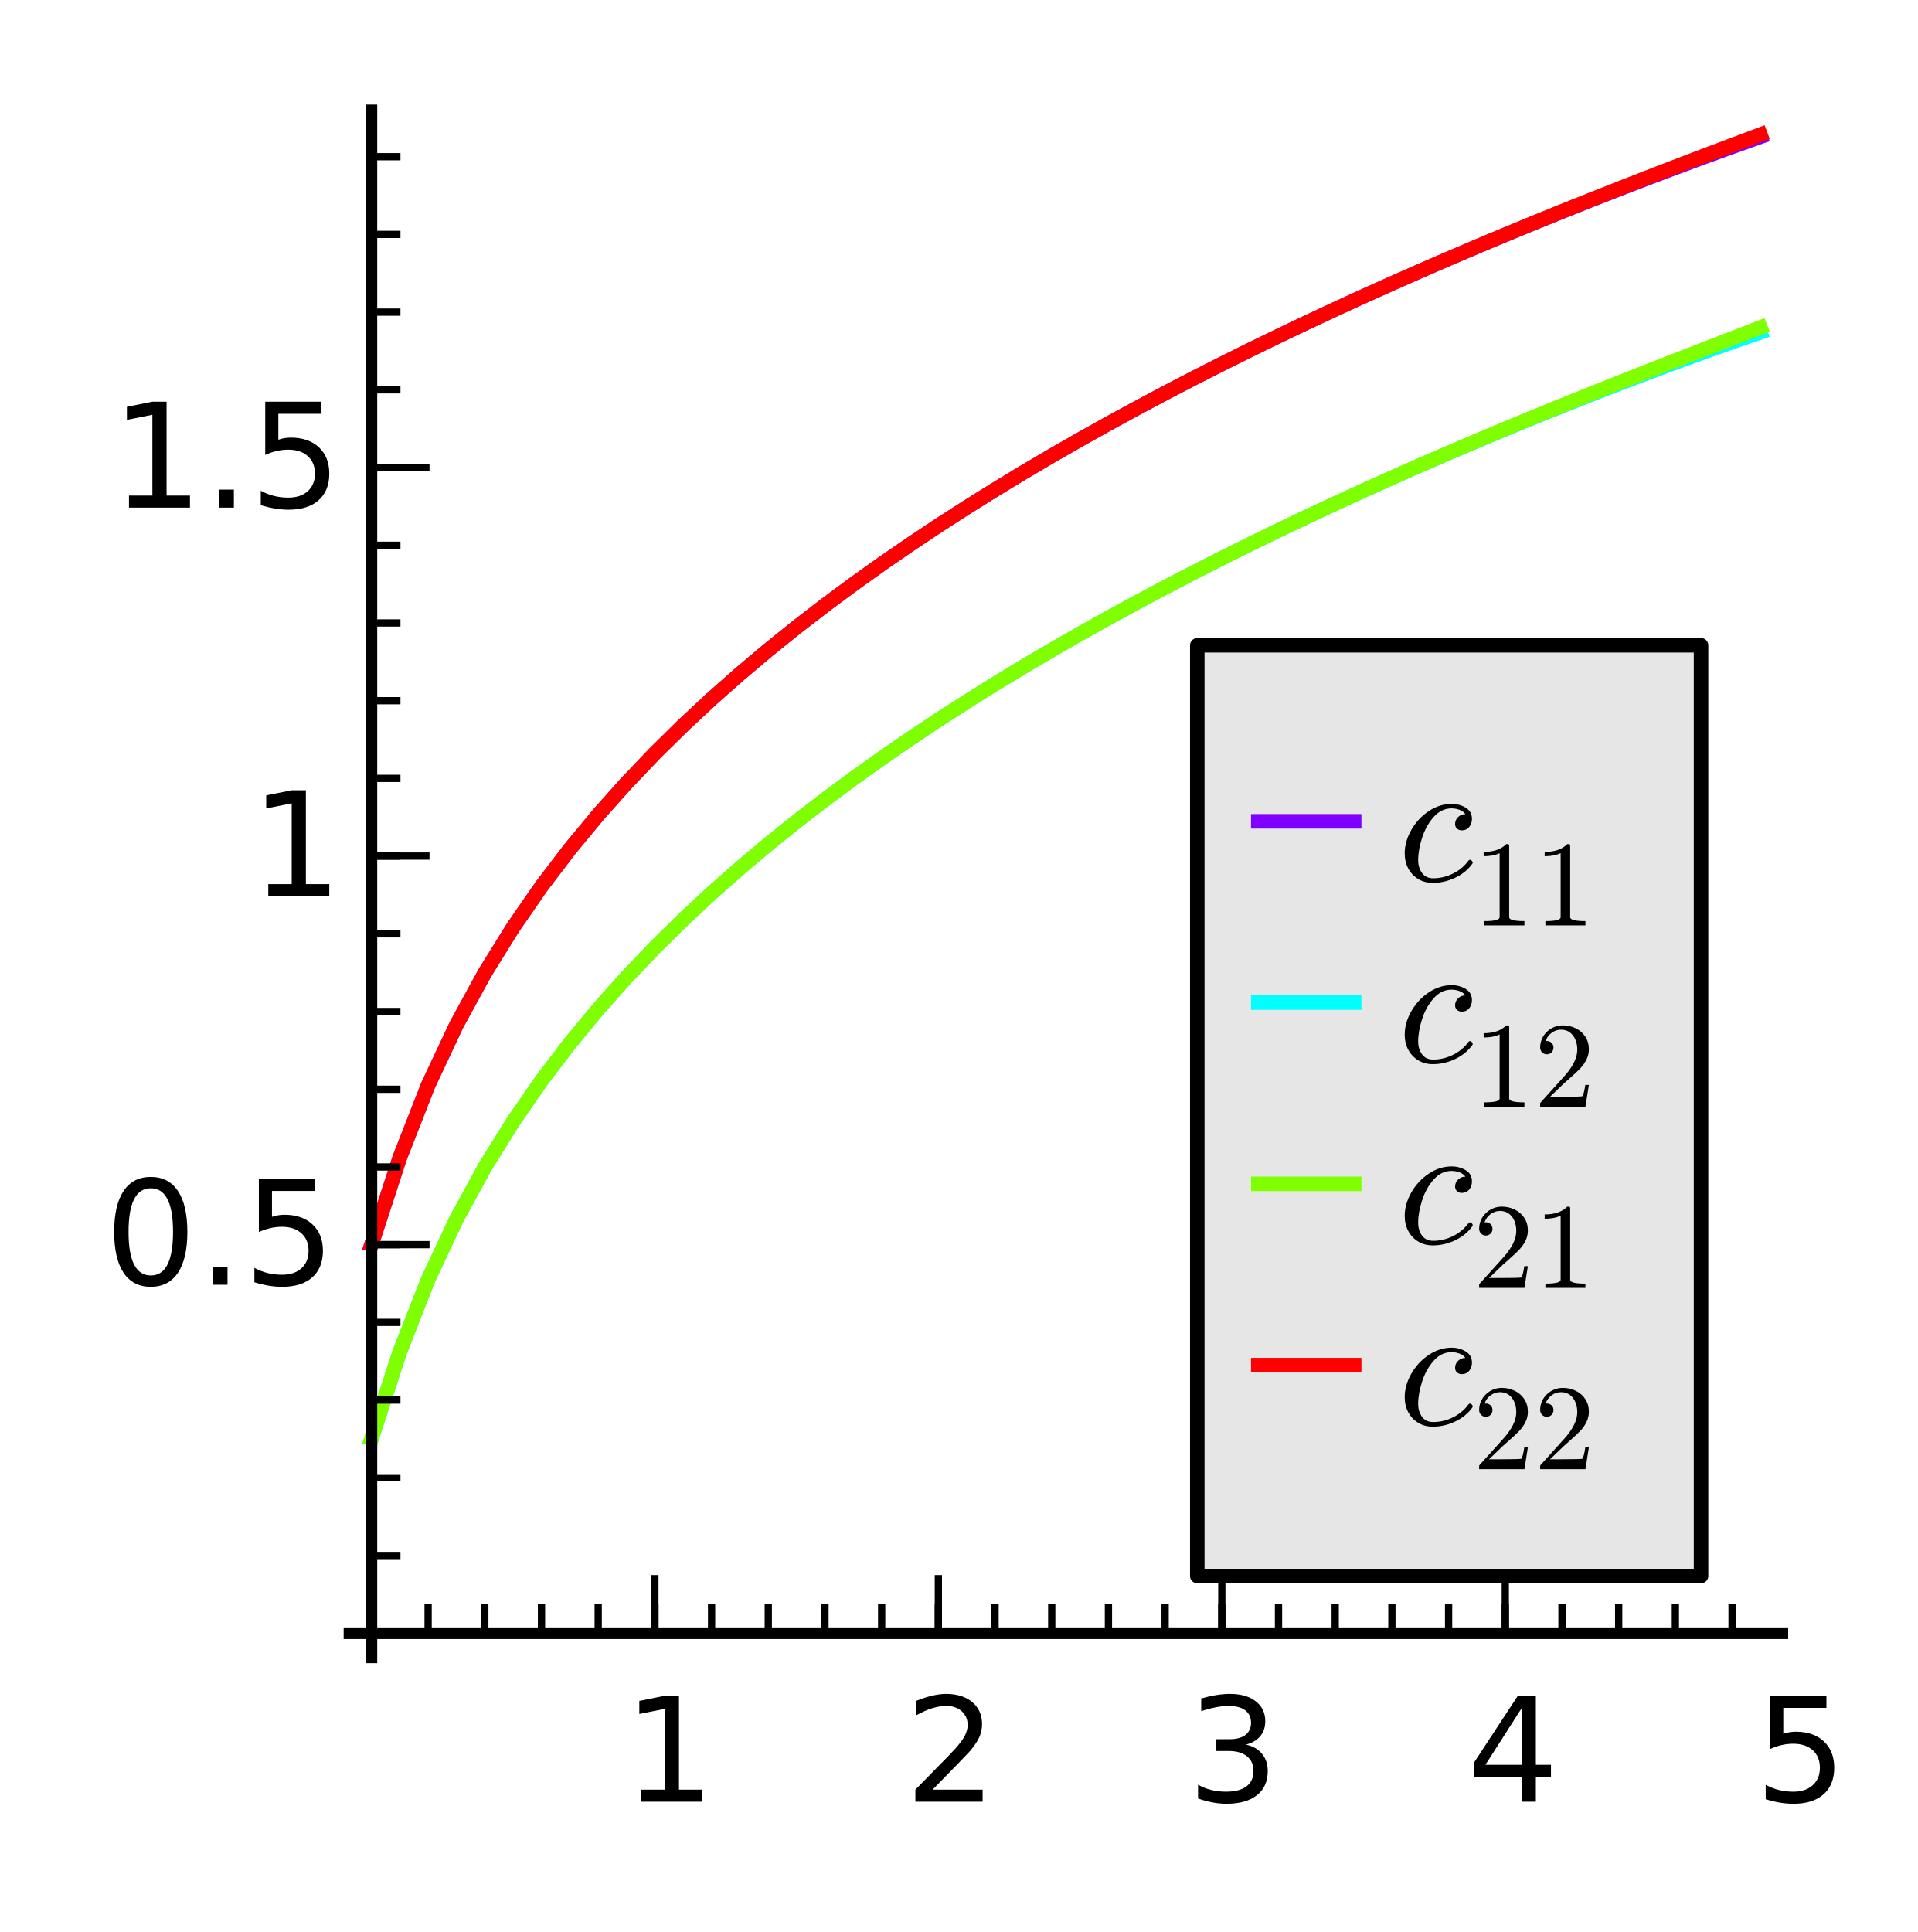
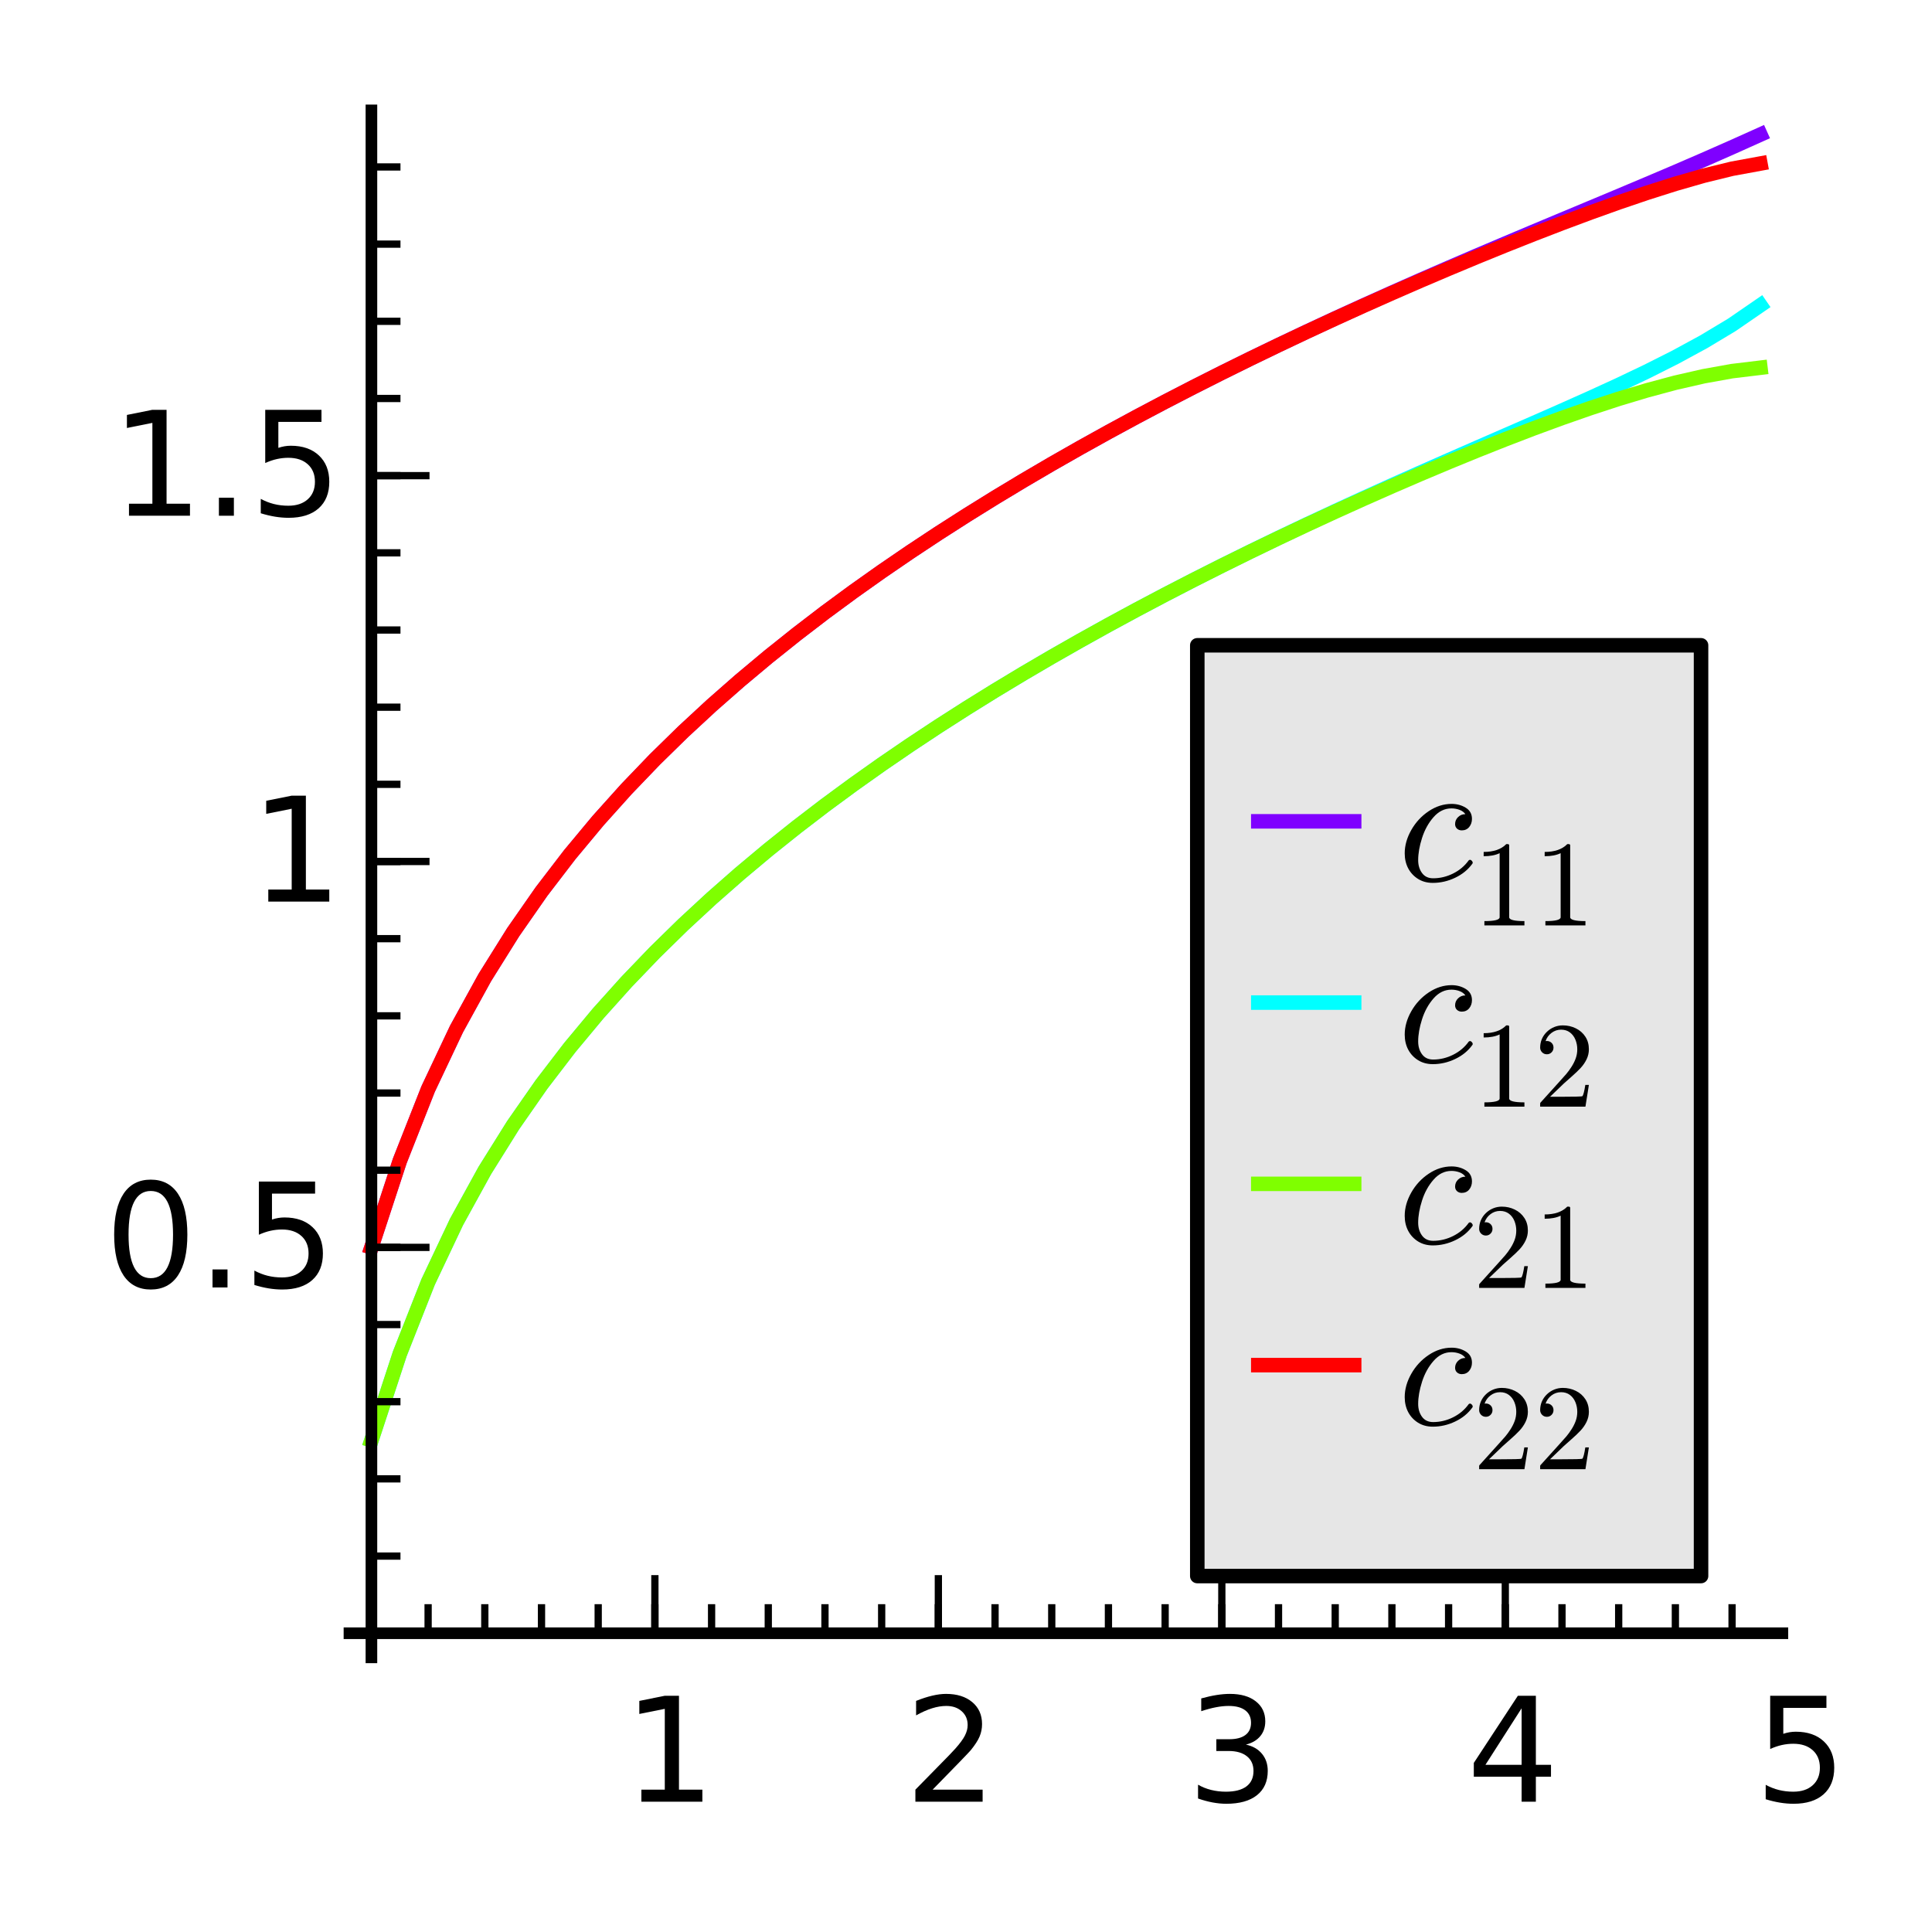
<svg xmlns="http://www.w3.org/2000/svg" xmlns:xlink="http://www.w3.org/1999/xlink" height="133pt" version="1.1" viewBox="0 0 132 133" width="132pt">
  <defs>
    <style type="text/css">
*{stroke-linecap:butt;stroke-linejoin:round;}
  </style>
  </defs>
  <g id="figure_1">
    <g id="patch_1">
      <path d=" M0 133.31 L132.703 133.31 L132.703 0 L0 0 z " style="fill:#ffffff;" />
    </g>
    <g id="axes_1">
      <g id="patch_2">
        <path d=" M23.658 114.495 L123.106 114.495 L123.106 7.2 L23.658 7.2 z " style="fill:#ffffff;" />
      </g>
      <g id="line2d_1">
-         <path clip-path="url(#p545efacba7)" d=" M25.57 85.683 L27.522 79.69 L29.473 74.708 L31.425 70.551 L33.376 66.98 L35.328 63.836 L37.279 61.016 L39.231 58.452 L41.182 56.093 L43.134 53.904 L45.085 51.858 L47.037 49.934 L48.988 48.115 L50.94 46.39 L52.891 44.746 L54.843 43.174 L56.794 41.669 L58.746 40.222 L60.697 38.828 L62.649 37.484 L64.6 36.185 L66.552 34.927 L68.503 33.708 L70.455 32.524 L72.406 31.373 L74.358 30.253 L76.309 29.162 L78.261 28.098 L80.212 27.059 L82.164 26.045 L84.115 25.053 L86.067 24.083 L88.018 23.133 L89.969 22.202 L91.921 21.29 L93.873 20.396 L95.824 19.518 L97.775 18.657 L99.727 17.811 L101.678 16.979 L103.63 16.163 L105.581 15.36 L107.533 14.57 L109.484 13.794 L111.436 13.031 L113.387 12.281 L115.339 11.545 L117.29 10.821 L119.242 10.112 L121.193 9.417" style="fill:none;stroke:#7f00ff;stroke-linecap:square;" />
+         <path clip-path="url(#p545efacba7)" d=" M25.57 85.87 L27.522 79.918 L29.473 74.971 L31.425 70.843 L33.376 67.296 L35.328 64.174 L37.279 61.374 L39.231 58.828 L41.182 56.485 L43.134 54.312 L45.085 52.28 L47.037 50.369 L48.988 48.563 L50.94 46.849 L52.891 45.217 L54.843 43.657 L56.794 42.161 L58.746 40.724 L60.697 39.341 L62.649 38.006 L64.6 36.716 L66.552 35.467 L68.503 34.256 L70.455 33.08 L72.406 31.937 L74.358 30.825 L76.309 29.741 L78.261 28.684 L80.212 27.653 L82.164 26.645 L84.115 25.659 L86.067 24.695 L88.018 23.751 L89.969 22.825 L91.921 21.916 L93.873 21.025 L95.824 20.148 L97.775 19.285 L99.727 18.435 L101.678 17.596 L103.63 16.767 L105.581 15.944 L107.533 15.127 L109.484 14.312 L111.436 13.495 L113.387 12.673 L115.339 11.843 L117.29 10.999 L119.242 10.139 L121.193 9.263" style="fill:none;stroke:#7f00ff;stroke-linecap:square;" />
      </g>
      <g id="line2d_2">
-         <path clip-path="url(#p545efacba7)" d=" M25.57 99.058 L27.522 93.064 L29.473 88.083 L31.425 83.925 L33.376 80.354 L35.328 77.21 L37.279 74.391 L39.231 71.826 L41.182 69.467 L43.134 67.278 L45.085 65.232 L47.037 63.308 L48.988 61.49 L50.94 59.764 L52.891 58.12 L54.843 56.549 L56.794 55.043 L58.746 53.596 L60.697 52.203 L62.649 50.859 L64.6 49.559 L66.552 48.302 L68.503 47.082 L70.455 45.898 L72.406 44.747 L74.358 43.627 L76.309 42.536 L78.261 41.472 L80.212 40.434 L82.164 39.419 L84.115 38.427 L86.067 37.457 L88.018 36.507 L89.969 35.577 L91.921 34.665 L93.873 33.771 L95.824 32.894 L97.775 32.033 L99.727 31.188 L101.678 30.358 L103.63 29.543 L105.581 28.742 L107.533 27.956 L109.484 27.183 L111.436 26.426 L113.387 25.683 L115.339 24.956 L117.29 24.246 L119.242 23.553 L121.193 22.88" style="fill:none;stroke:#00ffff;stroke-linecap:square;" />
+         <path clip-path="url(#p545efacba7)" d=" M25.57 99.151 L27.522 93.199 L29.473 88.252 L31.425 84.124 L33.376 80.577 L35.328 77.455 L37.279 74.656 L39.231 72.109 L41.182 69.766 L43.134 67.593 L45.085 65.561 L47.037 63.65 L48.988 61.845 L50.94 60.131 L52.891 58.498 L54.843 56.938 L56.794 55.442 L58.746 54.006 L60.697 52.622 L62.649 51.287 L64.6 49.997 L66.552 48.748 L68.503 47.537 L70.455 46.361 L72.406 45.218 L74.358 44.106 L76.309 43.022 L78.261 41.965 L80.212 40.933 L82.164 39.925 L84.115 38.939 L86.067 37.974 L88.018 37.028 L89.969 36.1 L91.921 35.189 L93.873 34.293 L95.824 33.411 L97.775 32.541 L99.727 31.68 L101.678 30.826 L103.63 29.975 L105.581 29.124 L107.533 28.266 L109.484 27.395 L111.436 26.501 L113.387 25.571 L115.339 24.588 L117.29 23.528 L119.242 22.355 L121.193 21.013" style="fill:none;stroke:#00ffff;stroke-linecap:square;" />
      </g>
      <g id="line2d_3">
-         <path clip-path="url(#p545efacba7)" d=" M25.57 99.058 L27.522 93.064 L29.473 88.083 L31.425 83.925 L33.376 80.354 L35.328 77.21 L37.279 74.391 L39.231 71.826 L41.182 69.467 L43.134 67.278 L45.085 65.232 L47.037 63.308 L48.988 61.49 L50.94 59.764 L52.891 58.12 L54.843 56.549 L56.794 55.043 L58.746 53.596 L60.697 52.203 L62.649 50.859 L64.6 49.559 L66.552 48.302 L68.503 47.082 L70.455 45.898 L72.406 44.747 L74.358 43.627 L76.309 42.536 L78.261 41.472 L80.212 40.433 L82.164 39.419 L84.115 38.427 L86.067 37.456 L88.018 36.506 L89.969 35.575 L91.921 34.663 L93.873 33.767 L95.824 32.889 L97.775 32.025 L99.727 31.177 L101.678 30.343 L103.63 29.521 L105.581 28.712 L107.533 27.915 L109.484 27.128 L111.436 26.35 L113.387 25.58 L115.339 24.817 L117.29 24.058 L119.242 23.302 L121.193 22.545" style="fill:none;stroke:#7fff00;stroke-linecap:square;" />
+         <path clip-path="url(#p545efacba7)" d=" M25.57 99.151 L27.522 93.199 L29.473 88.252 L31.425 84.124 L33.376 80.577 L35.328 77.455 L37.279 74.656 L39.231 72.109 L41.182 69.766 L43.134 67.593 L45.085 65.561 L47.037 63.65 L48.988 61.845 L50.94 60.131 L52.891 58.498 L54.843 56.938 L56.794 55.442 L58.746 54.006 L60.697 52.622 L62.649 51.287 L64.6 49.997 L66.552 48.748 L68.503 47.537 L70.455 46.361 L72.406 45.219 L74.358 44.107 L76.309 43.023 L78.261 41.967 L80.212 40.936 L82.164 39.929 L84.115 38.946 L86.067 37.984 L88.018 37.043 L89.969 36.123 L91.921 35.222 L93.873 34.341 L95.824 33.479 L97.775 32.637 L99.727 31.816 L101.678 31.017 L103.63 30.242 L105.581 29.493 L107.533 28.776 L109.484 28.095 L111.436 27.456 L113.387 26.87 L115.339 26.346 L117.29 25.9 L119.242 25.549 L121.193 25.314" style="fill:none;stroke:#7fff00;stroke-linecap:square;" />
      </g>
      <g id="line2d_4">
-         <path clip-path="url(#p545efacba7)" d=" M25.57 85.683 L27.522 79.69 L29.473 74.708 L31.425 70.551 L33.376 66.98 L35.328 63.836 L37.279 61.016 L39.231 58.452 L41.182 56.093 L43.134 53.904 L45.085 51.858 L47.037 49.934 L48.988 48.115 L50.94 46.39 L52.891 44.746 L54.843 43.174 L56.794 41.669 L58.746 40.222 L60.697 38.828 L62.649 37.484 L64.6 36.185 L66.552 34.927 L68.503 33.708 L70.455 32.524 L72.406 31.373 L74.358 30.253 L76.309 29.162 L78.261 28.098 L80.212 27.059 L82.164 26.044 L84.115 25.053 L86.067 24.082 L88.018 23.132 L89.969 22.201 L91.921 21.289 L93.873 20.394 L95.824 19.516 L97.775 18.653 L99.727 17.805 L101.678 16.972 L103.63 16.153 L105.581 15.346 L107.533 14.551 L109.484 13.768 L111.436 12.996 L113.387 12.234 L115.339 11.48 L117.29 10.735 L119.242 9.996 L121.193 9.263" style="fill:none;stroke:#ff0000;stroke-linecap:square;" />
+         <path clip-path="url(#p545efacba7)" d=" M25.57 85.87 L27.522 79.918 L29.473 74.971 L31.425 70.843 L33.376 67.296 L35.328 64.174 L37.279 61.374 L39.231 58.828 L41.182 56.485 L43.134 54.312 L45.085 52.28 L47.037 50.369 L48.988 48.563 L50.94 46.849 L52.891 45.217 L54.843 43.657 L56.794 42.161 L58.746 40.724 L60.697 39.341 L62.649 38.006 L64.6 36.716 L66.552 35.467 L68.503 34.256 L70.455 33.08 L72.406 31.937 L74.358 30.825 L76.309 29.742 L78.261 28.685 L80.212 27.654 L82.164 26.647 L84.115 25.663 L86.067 24.7 L88.018 23.758 L89.969 22.835 L91.921 21.932 L93.873 21.047 L95.824 20.18 L97.775 19.33 L99.727 18.499 L101.678 17.685 L103.63 16.89 L105.581 16.116 L107.533 15.363 L109.484 14.635 L111.436 13.936 L113.387 13.273 L115.339 12.654 L117.29 12.094 L119.242 11.616 L121.193 11.258" style="fill:none;stroke:#ff0000;stroke-linecap:square;" />
      </g>
      <g id="matplotlib.axis_1">
        <g id="xtick_1">
          <g id="line2d_5">
            <defs>
              <path d=" M0 0 L0 -4" id="m93b0483c22" style="stroke:#000000;stroke-width:0.5;" />
            </defs>
            <g>
              <use style="stroke:#000000;stroke-width:0.5;" x="25.57" xlink:href="#m93b0483c22" y="112.432" />
            </g>
          </g>
        </g>
        <g id="xtick_2">
          <g id="line2d_6">
            <g>
              <use style="stroke:#000000;stroke-width:0.5;" x="45.085" xlink:href="#m93b0483c22" y="112.432" />
            </g>
          </g>
          <g id="text_1">
            <defs>
              <path d=" M12.406 8.297 L28.516 8.297 L28.516 63.922 L10.984 60.406 L10.984 69.391 L28.422 72.906 L38.281 72.906 L38.281 8.297 L54.391 8.297 L54.391 0 L12.406 0 z " id="BitstreamVeraSans-Roman-31" />
            </defs>
            <g transform="translate(42.91491 124.0304)scale(0.1 -0.1)">
              <use xlink:href="#BitstreamVeraSans-Roman-31" />
            </g>
          </g>
        </g>
        <g id="xtick_3">
          <g id="line2d_7">
            <g>
              <use style="stroke:#000000;stroke-width:0.5;" x="64.6" xlink:href="#m93b0483c22" y="112.432" />
            </g>
          </g>
          <g id="text_2">
            <defs>
              <path d=" M19.188 8.297 L53.609 8.297 L53.609 0 L7.328 0 L7.328 8.297 Q12.938 14.109 22.625 23.891 Q32.328 33.688 34.812 36.531 Q39.547 41.844 41.422 45.531 Q43.312 49.219 43.312 52.781 Q43.312 58.594 39.234 62.25 Q35.156 65.922 28.609 65.922 Q23.969 65.922 18.812 64.312 Q13.672 62.703 7.812 59.422 L7.812 69.391 Q13.766 71.781 18.938 73 Q24.125 74.219 28.422 74.219 Q39.75 74.219 46.484 68.547 Q53.219 62.891 53.219 53.422 Q53.219 48.922 51.531 44.891 Q49.859 40.875 45.406 35.406 Q44.188 33.984 37.641 27.219 Q31.109 20.453 19.188 8.297" id="BitstreamVeraSans-Roman-32" />
            </defs>
            <g transform="translate(62.28607 124.0304)scale(0.1 -0.1)">
              <use xlink:href="#BitstreamVeraSans-Roman-32" />
            </g>
          </g>
        </g>
        <g id="xtick_4">
          <g id="line2d_8">
            <g>
              <use style="stroke:#000000;stroke-width:0.5;" x="84.115" xlink:href="#m93b0483c22" y="112.432" />
            </g>
          </g>
          <g id="text_3">
            <defs>
              <path d=" M40.578 39.312 Q47.656 37.797 51.625 33 Q55.609 28.219 55.609 21.188 Q55.609 10.406 48.188 4.484 Q40.766 -1.422 27.094 -1.422 Q22.516 -1.422 17.656 -0.516 Q12.797 0.391 7.625 2.203 L7.625 11.719 Q11.719 9.328 16.594 8.109 Q21.484 6.891 26.812 6.891 Q36.078 6.891 40.938 10.547 Q45.797 14.203 45.797 21.188 Q45.797 27.641 41.281 31.266 Q36.766 34.906 28.719 34.906 L20.219 34.906 L20.219 43.016 L29.109 43.016 Q36.375 43.016 40.234 45.922 Q44.094 48.828 44.094 54.297 Q44.094 59.906 40.109 62.906 Q36.141 65.922 28.719 65.922 Q24.656 65.922 20.016 65.031 Q15.375 64.156 9.812 62.312 L9.812 71.094 Q15.438 72.656 20.344 73.438 Q25.25 74.219 29.594 74.219 Q40.828 74.219 47.359 69.109 Q53.906 64.016 53.906 55.328 Q53.906 49.266 50.438 45.094 Q46.969 40.922 40.578 39.312" id="BitstreamVeraSans-Roman-33" />
            </defs>
            <g transform="translate(81.71582 124.0304)scale(0.1 -0.1)">
              <use xlink:href="#BitstreamVeraSans-Roman-33" />
            </g>
          </g>
        </g>
        <g id="xtick_5">
          <g id="line2d_9">
            <g>
              <use style="stroke:#000000;stroke-width:0.5;" x="103.63" xlink:href="#m93b0483c22" y="112.432" />
            </g>
          </g>
          <g id="text_4">
            <defs>
              <path d=" M37.797 64.312 L12.891 25.391 L37.797 25.391 z  M35.203 72.906 L47.609 72.906 L47.609 25.391 L58.016 25.391 L58.016 17.188 L47.609 17.188 L47.609 0 L37.797 0 L37.797 17.188 L4.891 17.188 L4.891 26.703 z " id="BitstreamVeraSans-Roman-34" />
            </defs>
            <g transform="translate(100.9737 124.0304)scale(0.1 -0.1)">
              <use xlink:href="#BitstreamVeraSans-Roman-34" />
            </g>
          </g>
        </g>
        <g id="xtick_6">
          <g id="text_5">
            <defs>
              <path d=" M10.797 72.906 L49.516 72.906 L49.516 64.594 L19.828 64.594 L19.828 46.734 Q21.969 47.469 24.109 47.828 Q26.266 48.188 28.422 48.188 Q40.625 48.188 47.75 41.5 Q54.891 34.812 54.891 23.391 Q54.891 11.625 47.562 5.094 Q40.234 -1.422 26.906 -1.422 Q22.312 -1.422 17.547 -0.641 Q12.797 0.141 7.719 1.703 L7.719 11.625 Q12.109 9.234 16.797 8.062 Q21.484 6.891 26.703 6.891 Q35.156 6.891 40.078 11.328 Q45.016 15.766 45.016 23.391 Q45.016 31 40.078 35.438 Q35.156 39.891 26.703 39.891 Q22.75 39.891 18.812 39.016 Q14.891 38.141 10.797 36.281 z " id="BitstreamVeraSans-Roman-35" />
            </defs>
            <g transform="translate(120.7863 124.0304)scale(0.1 -0.1)">
              <use xlink:href="#BitstreamVeraSans-Roman-35" />
            </g>
          </g>
        </g>
        <g id="xtick_7">
          <g id="line2d_10">
            <defs>
              <path d=" M0 0 L0 -2" id="m177f7580d0" style="stroke:#000000;stroke-width:0.5;" />
            </defs>
            <g>
              <use style="stroke:#000000;stroke-width:0.5;" x="29.473" xlink:href="#m177f7580d0" y="112.432" />
            </g>
          </g>
        </g>
        <g id="xtick_8">
          <g id="line2d_11">
            <g>
              <use style="stroke:#000000;stroke-width:0.5;" x="33.376" xlink:href="#m177f7580d0" y="112.432" />
            </g>
          </g>
        </g>
        <g id="xtick_9">
          <g id="line2d_12">
            <g>
              <use style="stroke:#000000;stroke-width:0.5;" x="37.279" xlink:href="#m177f7580d0" y="112.432" />
            </g>
          </g>
        </g>
        <g id="xtick_10">
          <g id="line2d_13">
            <g>
              <use style="stroke:#000000;stroke-width:0.5;" x="41.182" xlink:href="#m177f7580d0" y="112.432" />
            </g>
          </g>
        </g>
        <g id="xtick_11">
          <g id="line2d_14">
            <g>
              <use style="stroke:#000000;stroke-width:0.5;" x="45.085" xlink:href="#m177f7580d0" y="112.432" />
            </g>
          </g>
        </g>
        <g id="xtick_12">
          <g id="line2d_15">
            <g>
              <use style="stroke:#000000;stroke-width:0.5;" x="48.988" xlink:href="#m177f7580d0" y="112.432" />
            </g>
          </g>
        </g>
        <g id="xtick_13">
          <g id="line2d_16">
            <g>
              <use style="stroke:#000000;stroke-width:0.5;" x="52.891" xlink:href="#m177f7580d0" y="112.432" />
            </g>
          </g>
        </g>
        <g id="xtick_14">
          <g id="line2d_17">
            <g>
              <use style="stroke:#000000;stroke-width:0.5;" x="56.794" xlink:href="#m177f7580d0" y="112.432" />
            </g>
          </g>
        </g>
        <g id="xtick_15">
          <g id="line2d_18">
            <g>
              <use style="stroke:#000000;stroke-width:0.5;" x="60.697" xlink:href="#m177f7580d0" y="112.432" />
            </g>
          </g>
        </g>
        <g id="xtick_16">
          <g id="line2d_19">
            <g>
              <use style="stroke:#000000;stroke-width:0.5;" x="64.6" xlink:href="#m177f7580d0" y="112.432" />
            </g>
          </g>
        </g>
        <g id="xtick_17">
          <g id="line2d_20">
            <g>
              <use style="stroke:#000000;stroke-width:0.5;" x="68.503" xlink:href="#m177f7580d0" y="112.432" />
            </g>
          </g>
        </g>
        <g id="xtick_18">
          <g id="line2d_21">
            <g>
              <use style="stroke:#000000;stroke-width:0.5;" x="72.406" xlink:href="#m177f7580d0" y="112.432" />
            </g>
          </g>
        </g>
        <g id="xtick_19">
          <g id="line2d_22">
            <g>
              <use style="stroke:#000000;stroke-width:0.5;" x="76.309" xlink:href="#m177f7580d0" y="112.432" />
            </g>
          </g>
        </g>
        <g id="xtick_20">
          <g id="line2d_23">
            <g>
              <use style="stroke:#000000;stroke-width:0.5;" x="80.212" xlink:href="#m177f7580d0" y="112.432" />
            </g>
          </g>
        </g>
        <g id="xtick_21">
          <g id="line2d_24">
            <g>
              <use style="stroke:#000000;stroke-width:0.5;" x="84.115" xlink:href="#m177f7580d0" y="112.432" />
            </g>
          </g>
        </g>
        <g id="xtick_22">
          <g id="line2d_25">
            <g>
              <use style="stroke:#000000;stroke-width:0.5;" x="88.018" xlink:href="#m177f7580d0" y="112.432" />
            </g>
          </g>
        </g>
        <g id="xtick_23">
          <g id="line2d_26">
            <g>
              <use style="stroke:#000000;stroke-width:0.5;" x="91.921" xlink:href="#m177f7580d0" y="112.432" />
            </g>
          </g>
        </g>
        <g id="xtick_24">
          <g id="line2d_27">
            <g>
              <use style="stroke:#000000;stroke-width:0.5;" x="95.824" xlink:href="#m177f7580d0" y="112.432" />
            </g>
          </g>
        </g>
        <g id="xtick_25">
          <g id="line2d_28">
            <g>
              <use style="stroke:#000000;stroke-width:0.5;" x="99.727" xlink:href="#m177f7580d0" y="112.432" />
            </g>
          </g>
        </g>
        <g id="xtick_26">
          <g id="line2d_29">
            <g>
              <use style="stroke:#000000;stroke-width:0.5;" x="103.63" xlink:href="#m177f7580d0" y="112.432" />
            </g>
          </g>
        </g>
        <g id="xtick_27">
          <g id="line2d_30">
            <g>
              <use style="stroke:#000000;stroke-width:0.5;" x="107.533" xlink:href="#m177f7580d0" y="112.432" />
            </g>
          </g>
        </g>
        <g id="xtick_28">
          <g id="line2d_31">
            <g>
              <use style="stroke:#000000;stroke-width:0.5;" x="111.436" xlink:href="#m177f7580d0" y="112.432" />
            </g>
          </g>
        </g>
        <g id="xtick_29">
          <g id="line2d_32">
            <g>
              <use style="stroke:#000000;stroke-width:0.5;" x="115.339" xlink:href="#m177f7580d0" y="112.432" />
            </g>
          </g>
        </g>
        <g id="xtick_30">
          <g id="line2d_33">
            <g>
              <use style="stroke:#000000;stroke-width:0.5;" x="119.242" xlink:href="#m177f7580d0" y="112.432" />
            </g>
          </g>
        </g>
      </g>
      <g id="matplotlib.axis_2">
        <g id="ytick_1">
          <g id="line2d_34">
            <defs>
              <path d=" M0 0 L4 0" id="m728421d6d4" style="stroke:#000000;stroke-width:0.5;" />
            </defs>
            <g>
              <use style="stroke:#000000;stroke-width:0.5;" x="25.57" xlink:href="#m728421d6d4" y="112.432" />
            </g>
          </g>
        </g>
        <g id="ytick_2">
          <g id="line2d_35">
            <g>
-               <use style="stroke:#000000;stroke-width:0.5;" x="25.57" xlink:href="#m728421d6d4" y="85.683" />
+               <use style="stroke:#000000;stroke-width:0.5;" x="25.57" xlink:href="#m728421d6d4" y="85.869" />
            </g>
          </g>
          <g id="text_6">
            <defs>
              <path d=" M31.781 66.406 Q24.172 66.406 20.328 58.906 Q16.5 51.422 16.5 36.375 Q16.5 21.391 20.328 13.891 Q24.172 6.391 31.781 6.391 Q39.453 6.391 43.281 13.891 Q47.125 21.391 47.125 36.375 Q47.125 51.422 43.281 58.906 Q39.453 66.406 31.781 66.406 M31.781 74.219 Q44.047 74.219 50.516 64.516 Q56.984 54.828 56.984 36.375 Q56.984 17.969 50.516 8.266 Q44.047 -1.422 31.781 -1.422 Q19.531 -1.422 13.062 8.266 Q6.594 17.969 6.594 36.375 Q6.594 54.828 13.062 64.516 Q19.531 74.219 31.781 74.219" id="BitstreamVeraSans-Roman-30" />
              <path d=" M10.688 12.406 L21 12.406 L21 0 L10.688 0 z " id="BitstreamVeraSans-Roman-2e" />
            </defs>
-             <g transform="translate(7.2 88.44263)scale(0.1 -0.1)">
+             <g transform="translate(7.2 88.62886)scale(0.1 -0.1)">
              <use xlink:href="#BitstreamVeraSans-Roman-30" />
              <use x="63.623" xlink:href="#BitstreamVeraSans-Roman-2e" />
              <use x="95.41" xlink:href="#BitstreamVeraSans-Roman-35" />
            </g>
          </g>
        </g>
        <g id="ytick_3">
          <g id="line2d_36">
            <g>
-               <use style="stroke:#000000;stroke-width:0.5;" x="25.57" xlink:href="#m728421d6d4" y="58.934" />
+               <use style="stroke:#000000;stroke-width:0.5;" x="25.57" xlink:href="#m728421d6d4" y="59.307" />
            </g>
          </g>
          <g id="text_7">
-             <g transform="translate(17.22969 61.69386)scale(0.1 -0.1)">
+             <g transform="translate(17.22969 62.06633)scale(0.1 -0.1)">
              <use xlink:href="#BitstreamVeraSans-Roman-31" />
            </g>
          </g>
        </g>
        <g id="ytick_4">
          <g id="line2d_37">
            <g>
-               <use style="stroke:#000000;stroke-width:0.5;" x="25.57" xlink:href="#m728421d6d4" y="32.186" />
+               <use style="stroke:#000000;stroke-width:0.5;" x="25.57" xlink:href="#m728421d6d4" y="32.744" />
            </g>
          </g>
          <g id="text_8">
-             <g transform="translate(7.639062 34.9451)scale(0.1 -0.1)">
+             <g transform="translate(7.639062 35.5038)scale(0.1 -0.1)">
              <use xlink:href="#BitstreamVeraSans-Roman-31" />
              <use x="63.623" xlink:href="#BitstreamVeraSans-Roman-2e" />
              <use x="95.41" xlink:href="#BitstreamVeraSans-Roman-35" />
            </g>
          </g>
        </g>
        <g id="ytick_5">
          <g id="line2d_38">
            <defs>
              <path d=" M0 0 L2 0" id="mf0c55a9a47" style="stroke:#000000;stroke-width:0.5;" />
            </defs>
            <g>
-               <use style="stroke:#000000;stroke-width:0.5;" x="25.57" xlink:href="#mf0c55a9a47" y="107.082" />
+               <use style="stroke:#000000;stroke-width:0.5;" x="25.57" xlink:href="#mf0c55a9a47" y="107.12" />
            </g>
          </g>
        </g>
        <g id="ytick_6">
          <g id="line2d_39">
            <g>
-               <use style="stroke:#000000;stroke-width:0.5;" x="25.57" xlink:href="#mf0c55a9a47" y="101.733" />
+               <use style="stroke:#000000;stroke-width:0.5;" x="25.57" xlink:href="#mf0c55a9a47" y="101.807" />
            </g>
          </g>
        </g>
        <g id="ytick_7">
          <g id="line2d_40">
            <g>
-               <use style="stroke:#000000;stroke-width:0.5;" x="25.57" xlink:href="#mf0c55a9a47" y="96.383" />
+               <use style="stroke:#000000;stroke-width:0.5;" x="25.57" xlink:href="#mf0c55a9a47" y="96.494" />
            </g>
          </g>
        </g>
        <g id="ytick_8">
          <g id="line2d_41">
            <g>
-               <use style="stroke:#000000;stroke-width:0.5;" x="25.57" xlink:href="#mf0c55a9a47" y="91.033" />
+               <use style="stroke:#000000;stroke-width:0.5;" x="25.57" xlink:href="#mf0c55a9a47" y="91.182" />
            </g>
          </g>
        </g>
        <g id="ytick_9">
          <g id="line2d_42">
            <g>
-               <use style="stroke:#000000;stroke-width:0.5;" x="25.57" xlink:href="#mf0c55a9a47" y="85.683" />
+               <use style="stroke:#000000;stroke-width:0.5;" x="25.57" xlink:href="#mf0c55a9a47" y="85.869" />
            </g>
          </g>
        </g>
        <g id="ytick_10">
          <g id="line2d_43">
            <g>
-               <use style="stroke:#000000;stroke-width:0.5;" x="25.57" xlink:href="#mf0c55a9a47" y="80.333" />
+               <use style="stroke:#000000;stroke-width:0.5;" x="25.57" xlink:href="#mf0c55a9a47" y="80.557" />
            </g>
          </g>
        </g>
        <g id="ytick_11">
          <g id="line2d_44">
            <g>
-               <use style="stroke:#000000;stroke-width:0.5;" x="25.57" xlink:href="#mf0c55a9a47" y="74.984" />
+               <use style="stroke:#000000;stroke-width:0.5;" x="25.57" xlink:href="#mf0c55a9a47" y="75.244" />
            </g>
          </g>
        </g>
        <g id="ytick_12">
          <g id="line2d_45">
            <g>
-               <use style="stroke:#000000;stroke-width:0.5;" x="25.57" xlink:href="#mf0c55a9a47" y="69.634" />
+               <use style="stroke:#000000;stroke-width:0.5;" x="25.57" xlink:href="#mf0c55a9a47" y="69.932" />
            </g>
          </g>
        </g>
        <g id="ytick_13">
          <g id="line2d_46">
            <g>
-               <use style="stroke:#000000;stroke-width:0.5;" x="25.57" xlink:href="#mf0c55a9a47" y="64.284" />
+               <use style="stroke:#000000;stroke-width:0.5;" x="25.57" xlink:href="#mf0c55a9a47" y="64.619" />
            </g>
          </g>
        </g>
        <g id="ytick_14">
          <g id="line2d_47">
            <g>
-               <use style="stroke:#000000;stroke-width:0.5;" x="25.57" xlink:href="#mf0c55a9a47" y="58.934" />
+               <use style="stroke:#000000;stroke-width:0.5;" x="25.57" xlink:href="#mf0c55a9a47" y="59.307" />
            </g>
          </g>
        </g>
        <g id="ytick_15">
          <g id="line2d_48">
            <g>
-               <use style="stroke:#000000;stroke-width:0.5;" x="25.57" xlink:href="#mf0c55a9a47" y="53.585" />
+               <use style="stroke:#000000;stroke-width:0.5;" x="25.57" xlink:href="#mf0c55a9a47" y="53.994" />
            </g>
          </g>
        </g>
        <g id="ytick_16">
          <g id="line2d_49">
            <g>
-               <use style="stroke:#000000;stroke-width:0.5;" x="25.57" xlink:href="#mf0c55a9a47" y="48.235" />
+               <use style="stroke:#000000;stroke-width:0.5;" x="25.57" xlink:href="#mf0c55a9a47" y="48.682" />
            </g>
          </g>
        </g>
        <g id="ytick_17">
          <g id="line2d_50">
            <g>
-               <use style="stroke:#000000;stroke-width:0.5;" x="25.57" xlink:href="#mf0c55a9a47" y="42.885" />
+               <use style="stroke:#000000;stroke-width:0.5;" x="25.57" xlink:href="#mf0c55a9a47" y="43.369" />
            </g>
          </g>
        </g>
        <g id="ytick_18">
          <g id="line2d_51">
            <g>
-               <use style="stroke:#000000;stroke-width:0.5;" x="25.57" xlink:href="#mf0c55a9a47" y="37.535" />
+               <use style="stroke:#000000;stroke-width:0.5;" x="25.57" xlink:href="#mf0c55a9a47" y="38.057" />
            </g>
          </g>
        </g>
        <g id="ytick_19">
          <g id="line2d_52">
            <g>
-               <use style="stroke:#000000;stroke-width:0.5;" x="25.57" xlink:href="#mf0c55a9a47" y="32.186" />
+               <use style="stroke:#000000;stroke-width:0.5;" x="25.57" xlink:href="#mf0c55a9a47" y="32.744" />
            </g>
          </g>
        </g>
        <g id="ytick_20">
          <g id="line2d_53">
            <g>
-               <use style="stroke:#000000;stroke-width:0.5;" x="25.57" xlink:href="#mf0c55a9a47" y="26.836" />
+               <use style="stroke:#000000;stroke-width:0.5;" x="25.57" xlink:href="#mf0c55a9a47" y="27.432" />
            </g>
          </g>
        </g>
        <g id="ytick_21">
          <g id="line2d_54">
            <g>
-               <use style="stroke:#000000;stroke-width:0.5;" x="25.57" xlink:href="#mf0c55a9a47" y="21.486" />
+               <use style="stroke:#000000;stroke-width:0.5;" x="25.57" xlink:href="#mf0c55a9a47" y="22.119" />
            </g>
          </g>
        </g>
        <g id="ytick_22">
          <g id="line2d_55">
            <g>
-               <use style="stroke:#000000;stroke-width:0.5;" x="25.57" xlink:href="#mf0c55a9a47" y="16.136" />
+               <use style="stroke:#000000;stroke-width:0.5;" x="25.57" xlink:href="#mf0c55a9a47" y="16.807" />
            </g>
          </g>
        </g>
        <g id="ytick_23">
          <g id="line2d_56">
            <g>
-               <use style="stroke:#000000;stroke-width:0.5;" x="25.57" xlink:href="#mf0c55a9a47" y="10.787" />
+               <use style="stroke:#000000;stroke-width:0.5;" x="25.57" xlink:href="#mf0c55a9a47" y="11.494" />
            </g>
          </g>
        </g>
      </g>
      <g id="patch_3">
        <path d=" M23.658 112.432 L123.106 112.432" style="fill:none;stroke:#000000;stroke-width:0.8;" />
      </g>
      <g id="patch_4">
        <path d=" M25.57 114.495 L25.57 7.2" style="fill:none;stroke:#000000;stroke-width:0.8;" />
      </g>
      <g id="legend_1">
        <g id="patch_5">
          <path d=" M82.426 108.495 L117.106 108.495 L117.106 44.423 L82.426 44.423 L82.426 108.495 z " style="fill:#e6e6e6;stroke:#000000;" />
        </g>
        <g id="line2d_57">
          <path d=" M93.226 56.541 L86.626 56.541" style="fill:none;stroke:#7f00ff;stroke-linecap:square;" />
        </g>
        <g id="line2d_58" />
        <g id="text_9">
          <defs>
            <path d=" M11.719 11.922 Q11.719 7.562 13.938 4.531 Q16.156 1.516 20.312 1.516 Q26.266 1.516 31.75 4.25 Q37.25 6.984 40.719 11.812 Q41.016 12.109 41.5 12.109 Q42 12.109 42.5 11.547 Q43.016 10.984 43.016 10.5 Q43.016 10.109 42.828 9.906 Q39.156 4.781 32.953 1.828 Q26.766 -1.125 20.125 -1.125 Q15.328 -1.125 11.672 1.141 Q8.016 3.422 6 7.219 Q4 11.031 4 15.828 Q4 22.562 7.766 29.203 Q11.531 35.844 17.781 40.016 Q24.031 44.188 30.906 44.188 Q35.406 44.188 38.984 42.016 Q42.578 39.844 42.578 35.594 Q42.578 32.859 40.984 30.922 Q39.406 29 36.719 29 Q35.109 29 34 30 Q32.906 31 32.906 32.625 Q32.906 34.969 34.609 36.625 Q36.328 38.281 38.625 38.281 L38.812 38.281 Q37.641 39.984 35.422 40.797 Q33.203 41.609 30.812 41.609 Q24.953 41.609 20.547 36.594 Q16.156 31.594 13.938 24.625 Q11.719 17.672 11.719 11.922" id="Cmmi10-63" />
            <path d=" M9.281 0 L9.281 3.516 Q21.781 3.516 21.781 6.688 L21.781 59.188 Q16.609 56.688 8.688 56.688 L8.688 60.203 Q20.953 60.203 27.203 66.609 L28.609 66.609 Q28.953 66.609 29.266 66.328 Q29.594 66.062 29.594 65.719 L29.594 6.688 Q29.594 3.516 42.094 3.516 L42.094 0 z " id="Cmr10-31" />
          </defs>
          <g transform="translate(96.22583 60.74101)scale(0.12 -0.12)">
            <use transform="translate(0.0 0.8125)" xlink:href="#Cmmi10-63" />
            <use transform="translate(43.21289 -24.69687)scale(0.7)" xlink:href="#Cmr10-31" />
            <use transform="translate(78.21289 -24.69687)scale(0.7)" xlink:href="#Cmr10-31" />
          </g>
        </g>
        <g id="line2d_59">
          <path d=" M93.226 69.019 L86.626 69.019" style="fill:none;stroke:#00ffff;stroke-linecap:square;" />
        </g>
        <g id="line2d_60" />
        <g id="text_10">
          <defs>
            <path d=" M4.984 0 L4.984 2.688 Q4.984 2.938 5.172 3.219 L20.703 20.406 Q24.219 24.219 26.406 26.797 Q28.609 29.391 30.75 32.766 Q32.906 36.141 34.156 39.625 Q35.406 43.109 35.406 47.016 Q35.406 51.125 33.891 54.859 Q32.375 58.594 29.375 60.844 Q26.375 63.094 22.125 63.094 Q17.781 63.094 14.312 60.469 Q10.844 57.859 9.422 53.719 Q9.812 53.812 10.5 53.812 Q12.75 53.812 14.328 52.297 Q15.922 50.781 15.922 48.391 Q15.922 46.094 14.328 44.5 Q12.75 42.922 10.5 42.922 Q8.156 42.922 6.562 44.547 Q4.984 46.188 4.984 48.391 Q4.984 52.156 6.391 55.438 Q7.812 58.734 10.469 61.297 Q13.141 63.875 16.484 65.234 Q19.828 66.609 23.578 66.609 Q29.297 66.609 34.219 64.188 Q39.156 61.766 42.031 57.344 Q44.922 52.938 44.922 47.016 Q44.922 42.672 43.016 38.766 Q41.109 34.859 38.125 31.656 Q35.156 28.469 30.516 24.406 Q25.875 20.359 24.422 19 L13.094 8.109 L22.703 8.109 Q29.781 8.109 34.547 8.219 Q39.312 8.344 39.594 8.594 Q40.766 9.859 42 17.828 L44.922 17.828 L42.094 0 z " id="Cmr10-32" />
          </defs>
          <g transform="translate(96.22583 73.21913)scale(0.12 -0.12)">
            <use transform="translate(0.0 0.8125)" xlink:href="#Cmmi10-63" />
            <use transform="translate(43.21289 -24.69687)scale(0.7)" xlink:href="#Cmr10-31" />
            <use transform="translate(78.21289 -24.69687)scale(0.7)" xlink:href="#Cmr10-32" />
          </g>
        </g>
        <g id="line2d_61">
          <path d=" M93.226 81.497 L86.626 81.497" style="fill:none;stroke:#7fff00;stroke-linecap:square;" />
        </g>
        <g id="line2d_62" />
        <g id="text_11">
          <g transform="translate(96.22583 85.69726)scale(0.12 -0.12)">
            <use transform="translate(0.0 0.8125)" xlink:href="#Cmmi10-63" />
            <use transform="translate(43.21289 -24.69687)scale(0.7)" xlink:href="#Cmr10-32" />
            <use transform="translate(78.21289 -24.69687)scale(0.7)" xlink:href="#Cmr10-31" />
          </g>
        </g>
        <g id="line2d_63">
          <path d=" M93.226 93.975 L86.626 93.975" style="fill:none;stroke:#ff0000;stroke-linecap:square;" />
        </g>
        <g id="line2d_64" />
        <g id="text_12">
          <g transform="translate(96.22583 98.17538)scale(0.12 -0.12)">
            <use transform="translate(0.0 0.8125)" xlink:href="#Cmmi10-63" />
            <use transform="translate(43.21289 -24.69687)scale(0.7)" xlink:href="#Cmr10-32" />
            <use transform="translate(78.21289 -24.69687)scale(0.7)" xlink:href="#Cmr10-32" />
          </g>
        </g>
      </g>
    </g>
  </g>
  <defs>
    <clipPath id="p545efacba7">
      <rect height="107.295" width="99.448" x="23.658" y="7.2" />
    </clipPath>
  </defs>
</svg>
